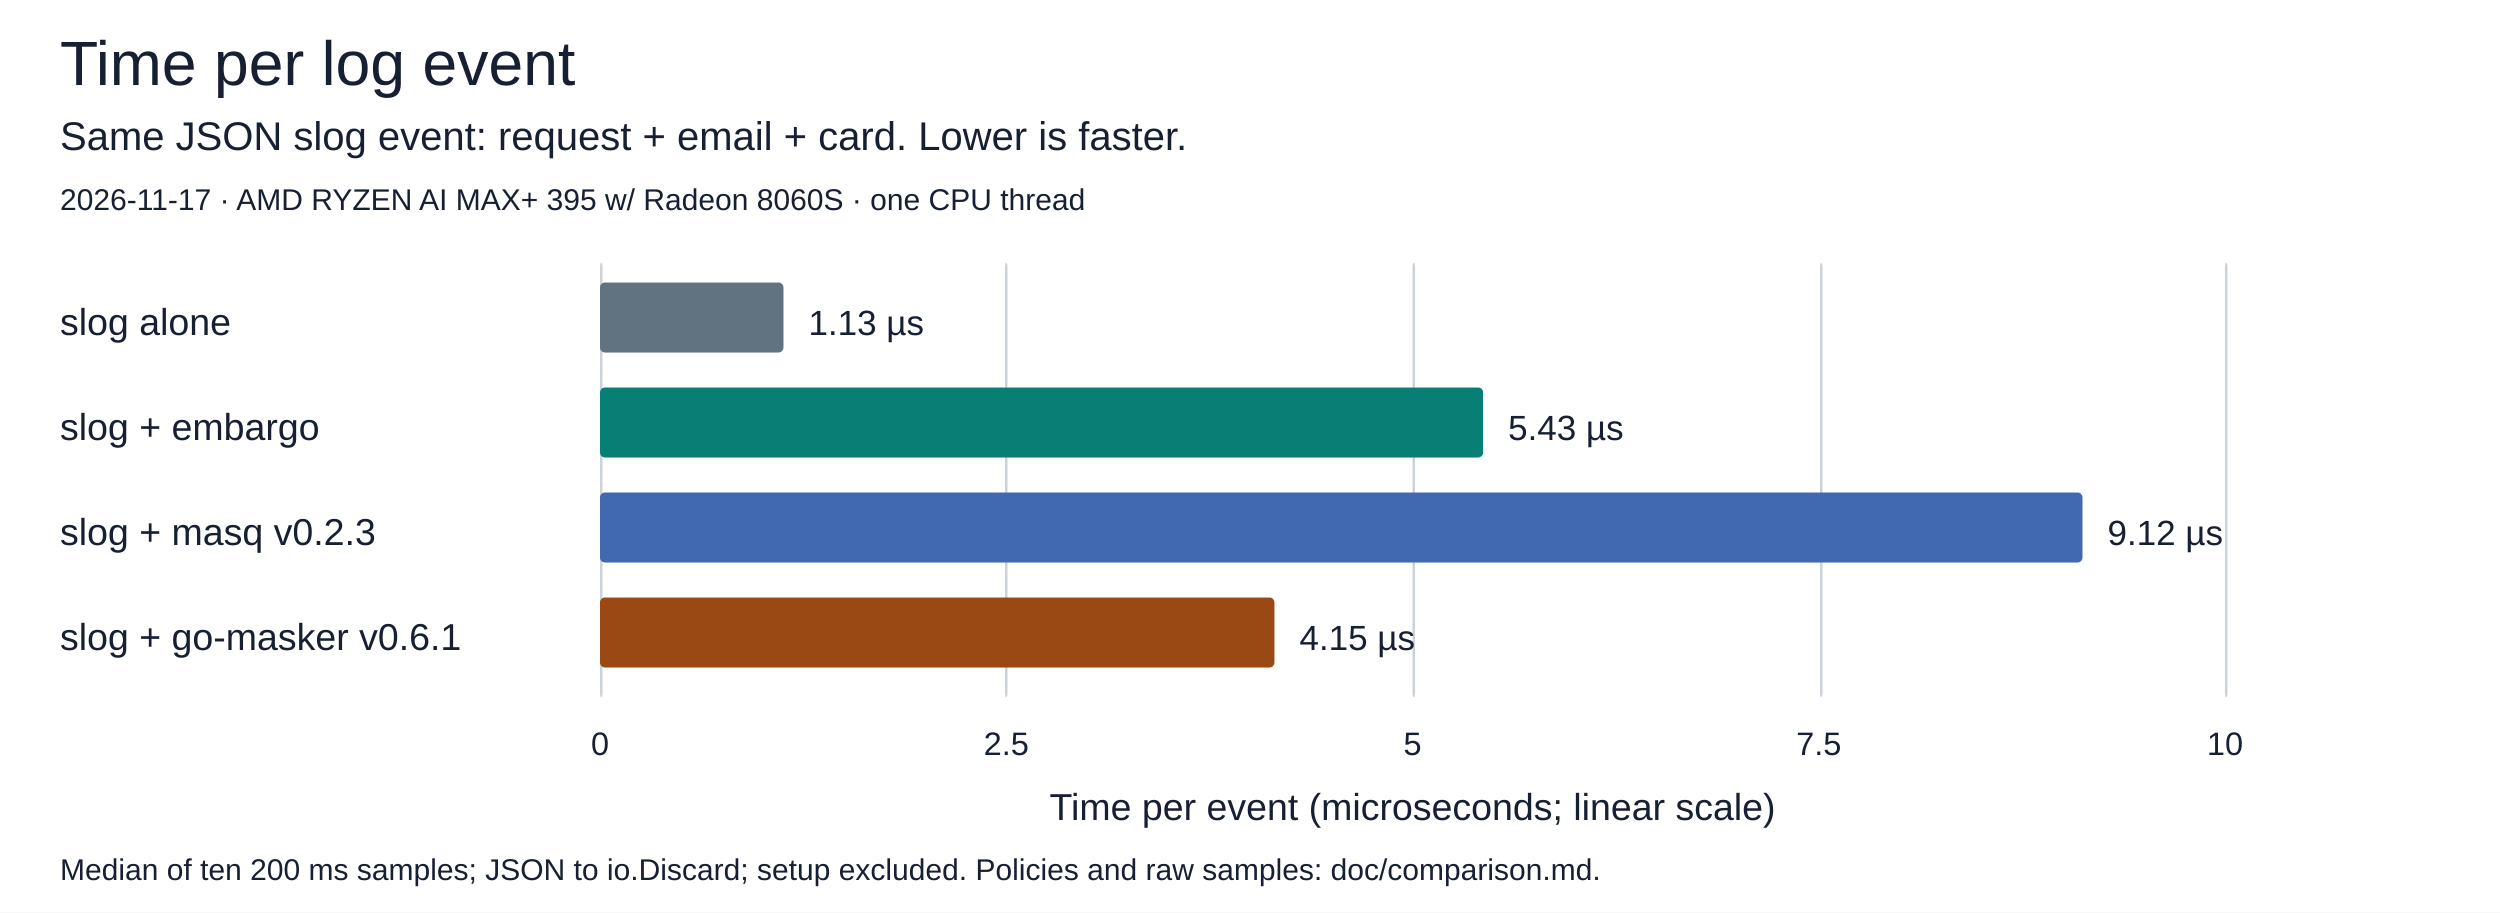
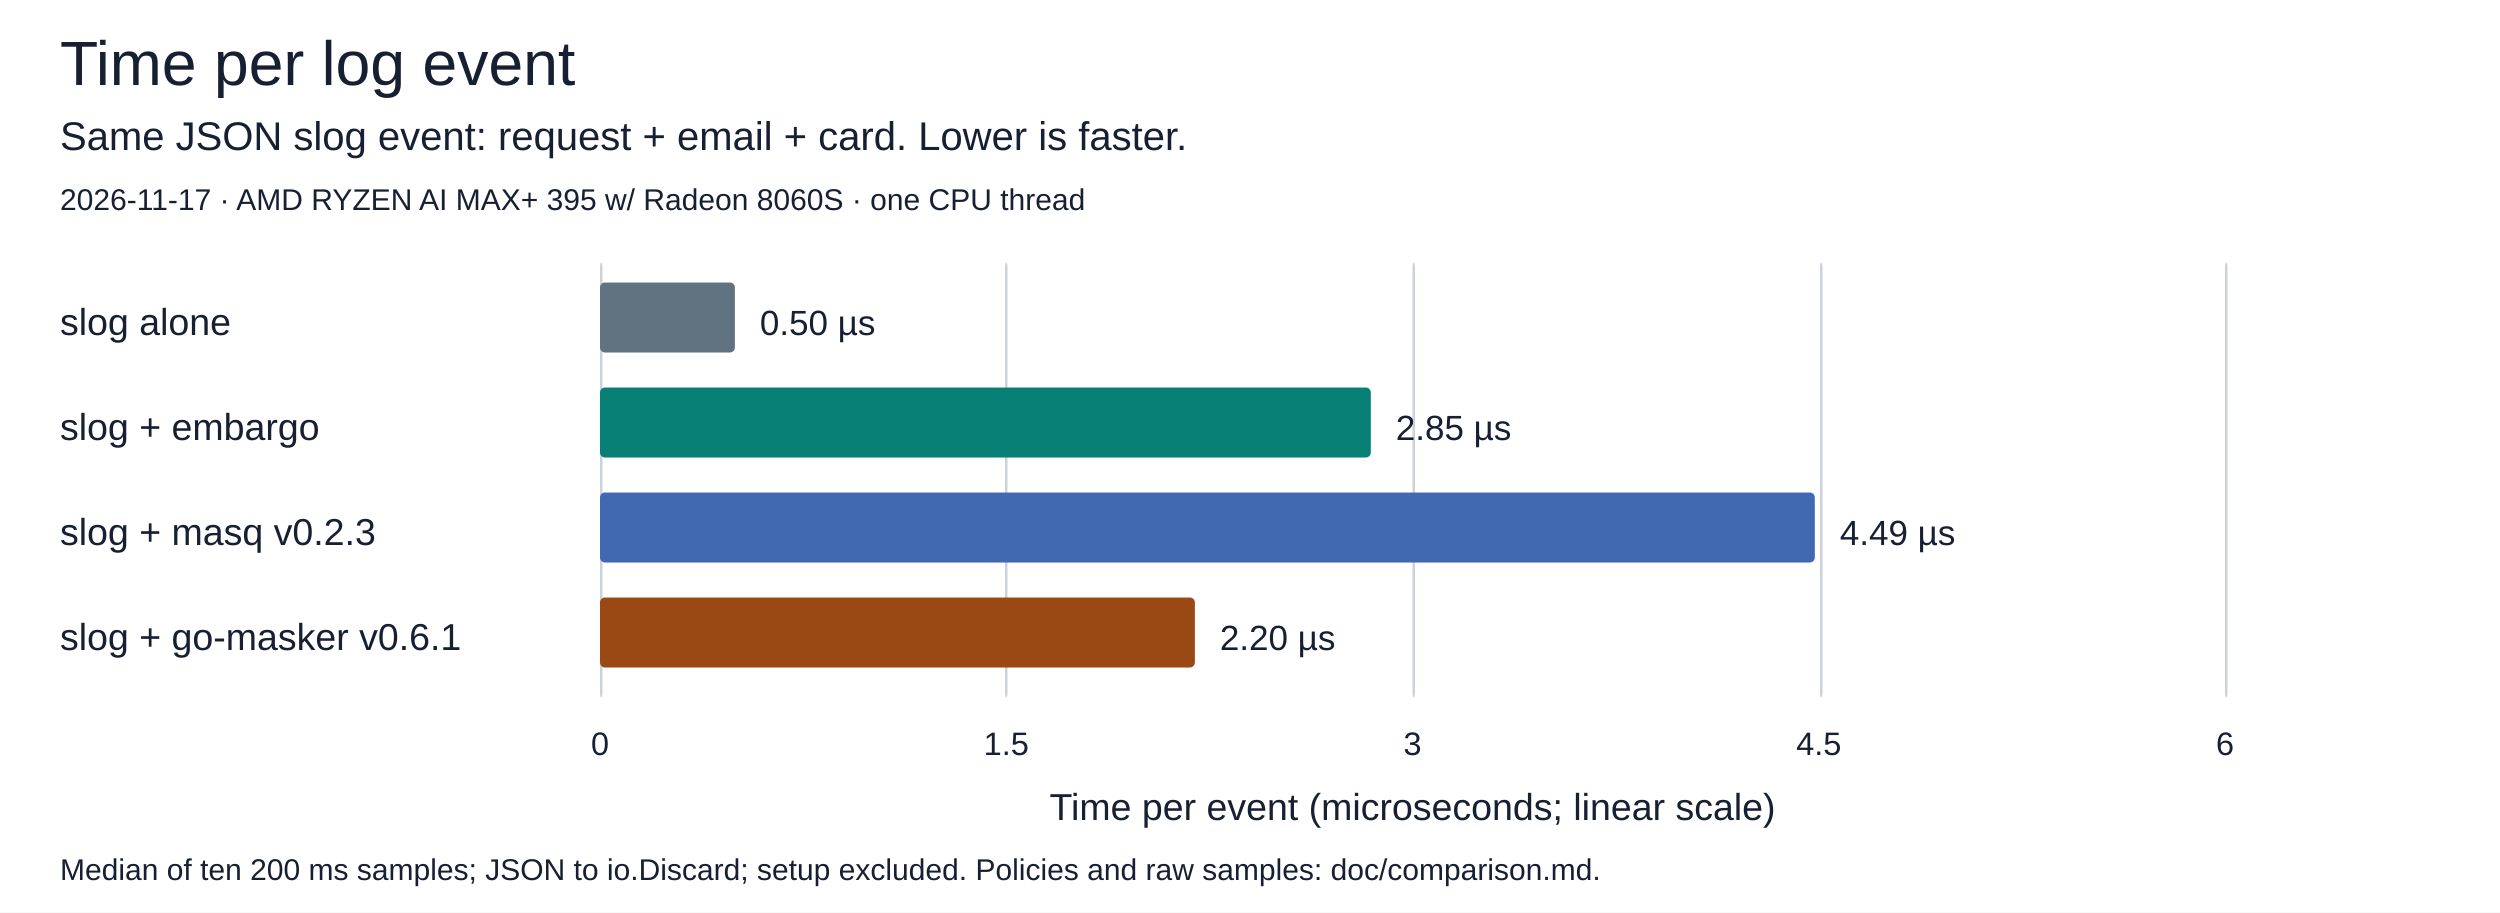
<svg xmlns="http://www.w3.org/2000/svg" width="1000" height="365" viewBox="0 0 1000 365" role="img">
  <rect width="100%" height="100%" fill="white" />
  <g font-family="Arial, sans-serif" font-size="15" fill="#172033">
    <text x="24" y="34" font-size="25" fill="#172033" text-anchor="start">Time per log event</text>
    <text x="24" y="60" font-size="16" fill="#172033" text-anchor="start">Same JSON slog event: request + email + card. Lower is faster.</text>
    <text x="24" y="84" font-size="12" fill="#172033" text-anchor="start">2026-11-17 · AMD RYZEN AI MAX+ 395 w/ Radeon 8060S · one CPU thread</text>
    <rect x="240" y="105" width="1.00" height="174" rx="2" fill="#ccd2da" />
    <text x="240.0" y="302" font-size="13" fill="#172033" text-anchor="middle">0</text>
    <rect x="402" y="105" width="1.00" height="174" rx="2" fill="#ccd2da" />
-     <text x="402.5" y="302" font-size="13" fill="#172033" text-anchor="middle">2.5</text>
+     <text x="402.5" y="302" font-size="13" fill="#172033" text-anchor="middle">1.5</text>
    <rect x="565" y="105" width="1.00" height="174" rx="2" fill="#ccd2da" />
-     <text x="565.0" y="302" font-size="13" fill="#172033" text-anchor="middle">5</text>
+     <text x="565.0" y="302" font-size="13" fill="#172033" text-anchor="middle">3</text>
    <rect x="728" y="105" width="1.00" height="174" rx="2" fill="#ccd2da" />
-     <text x="727.5" y="302" font-size="13" fill="#172033" text-anchor="middle">7.5</text>
+     <text x="727.5" y="302" font-size="13" fill="#172033" text-anchor="middle">4.5</text>
    <rect x="890" y="105" width="1.00" height="174" rx="2" fill="#ccd2da" />
-     <text x="890.0" y="302" font-size="13" fill="#172033" text-anchor="middle">10</text>
+     <text x="890.0" y="302" font-size="13" fill="#172033" text-anchor="middle">6</text>
    <text x="24" y="134" font-size="15" fill="#172033" text-anchor="start">slog alone</text>
-     <rect x="240" y="113" width="73.39" height="28" rx="2" fill="#617281" />
-     <text x="323.38" y="134" font-size="14" fill="#172033" text-anchor="start">1.13 µs</text>
+     <rect x="240" y="113" width="53.95" height="28" rx="2" fill="#617281" />
+     <text x="303.95" y="134" font-size="14" fill="#172033" text-anchor="start">0.50 µs</text>
    <text x="24" y="176" font-size="15" fill="#172033" text-anchor="start">slog + embargo</text>
-     <rect x="240" y="155" width="353.24" height="28" rx="2" fill="#087f75" />
-     <text x="603.24" y="176" font-size="14" fill="#172033" text-anchor="start">5.43 µs</text>
+     <rect x="240" y="155" width="308.32" height="28" rx="2" fill="#087f75" />
+     <text x="558.32" y="176" font-size="14" fill="#172033" text-anchor="start">2.85 µs</text>
    <text x="24" y="218" font-size="15" fill="#172033" text-anchor="start">slog + masq v0.2.3</text>
-     <rect x="240" y="197" width="593.00" height="28" rx="2" fill="#4169b1" />
-     <text x="843.0" y="218" font-size="14" fill="#172033" text-anchor="start">9.12 µs</text>
+     <rect x="240" y="197" width="485.93" height="28" rx="2" fill="#4169b1" />
+     <text x="735.93" y="218" font-size="14" fill="#172033" text-anchor="start">4.49 µs</text>
    <text x="24" y="260" font-size="15" fill="#172033" text-anchor="start">slog + go-masker v0.6.1</text>
-     <rect x="240" y="239" width="269.78" height="28" rx="2" fill="#9a4814" />
-     <text x="519.78" y="260" font-size="14" fill="#172033" text-anchor="start">4.15 µs</text>
+     <rect x="240" y="239" width="237.95" height="28" rx="2" fill="#9a4814" />
+     <text x="487.95" y="260" font-size="14" fill="#172033" text-anchor="start">2.20 µs</text>
    <text x="565.0" y="328" font-size="15" fill="#172033" text-anchor="middle">Time per event (microseconds; linear scale)</text>
    <text x="24" y="352" font-size="12" fill="#172033" text-anchor="start">Median of ten 200 ms samples; JSON to io.Discard; setup excluded. Policies and raw samples: doc/comparison.md.</text>
  </g>
</svg>
